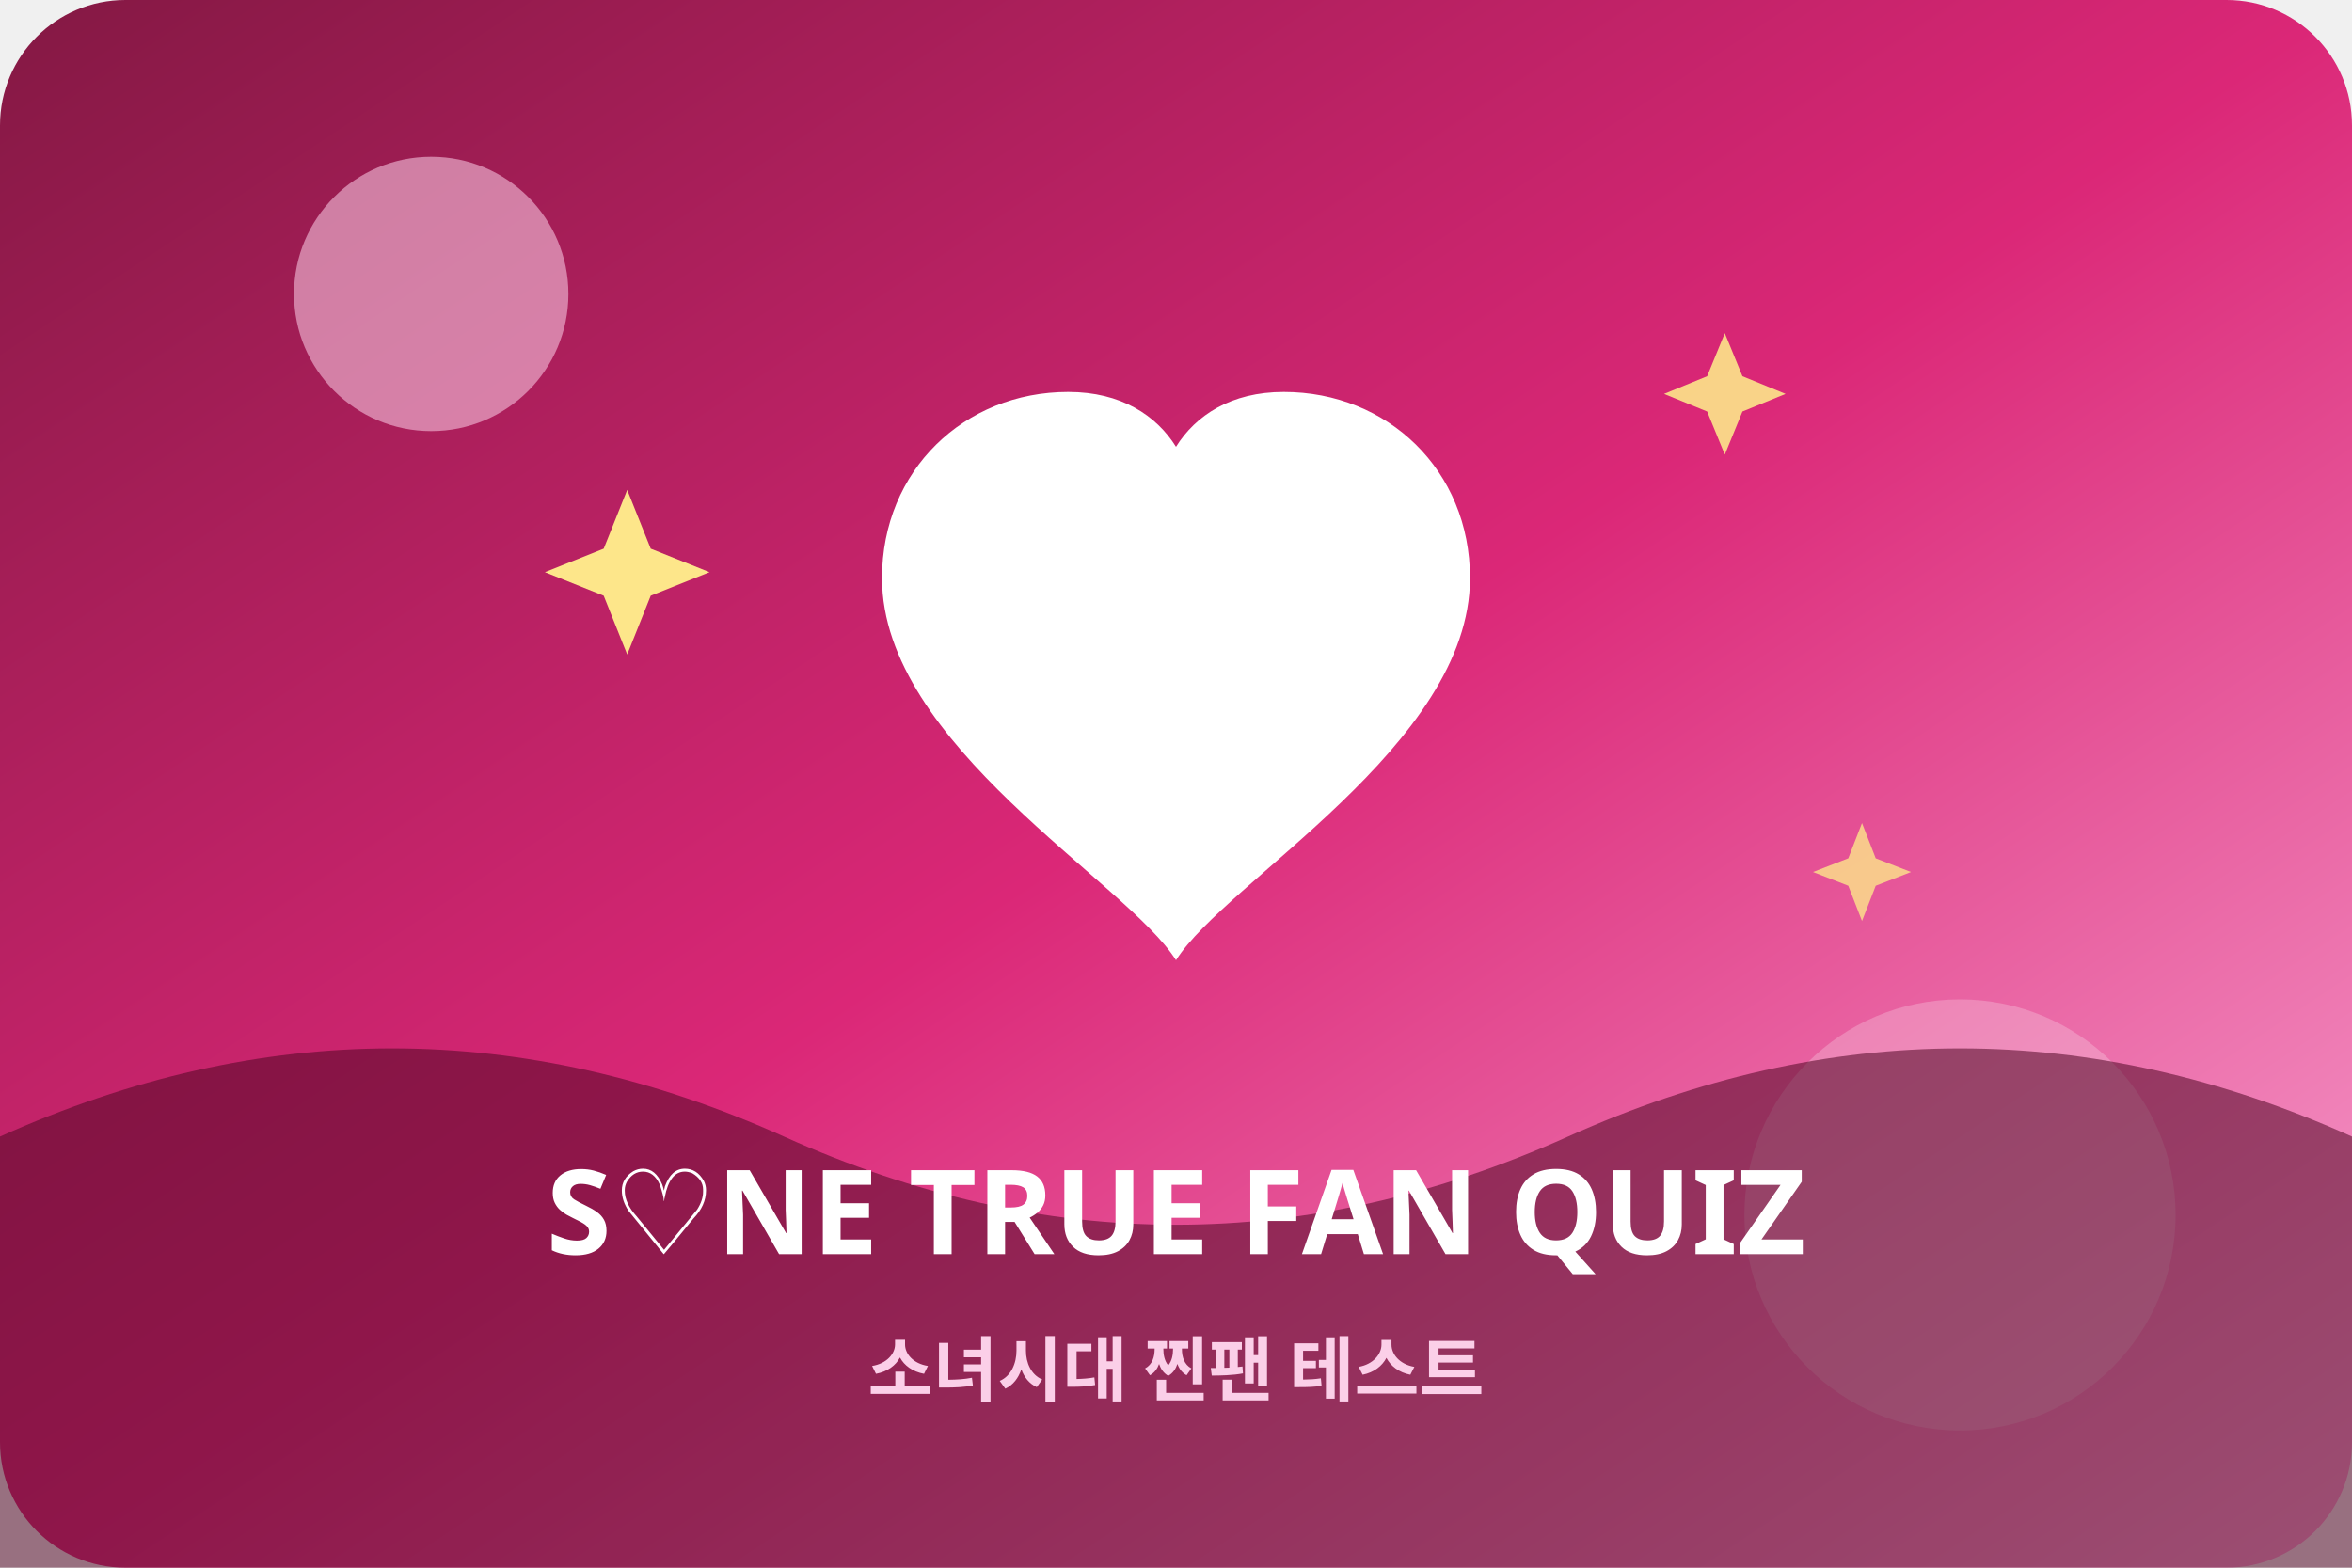
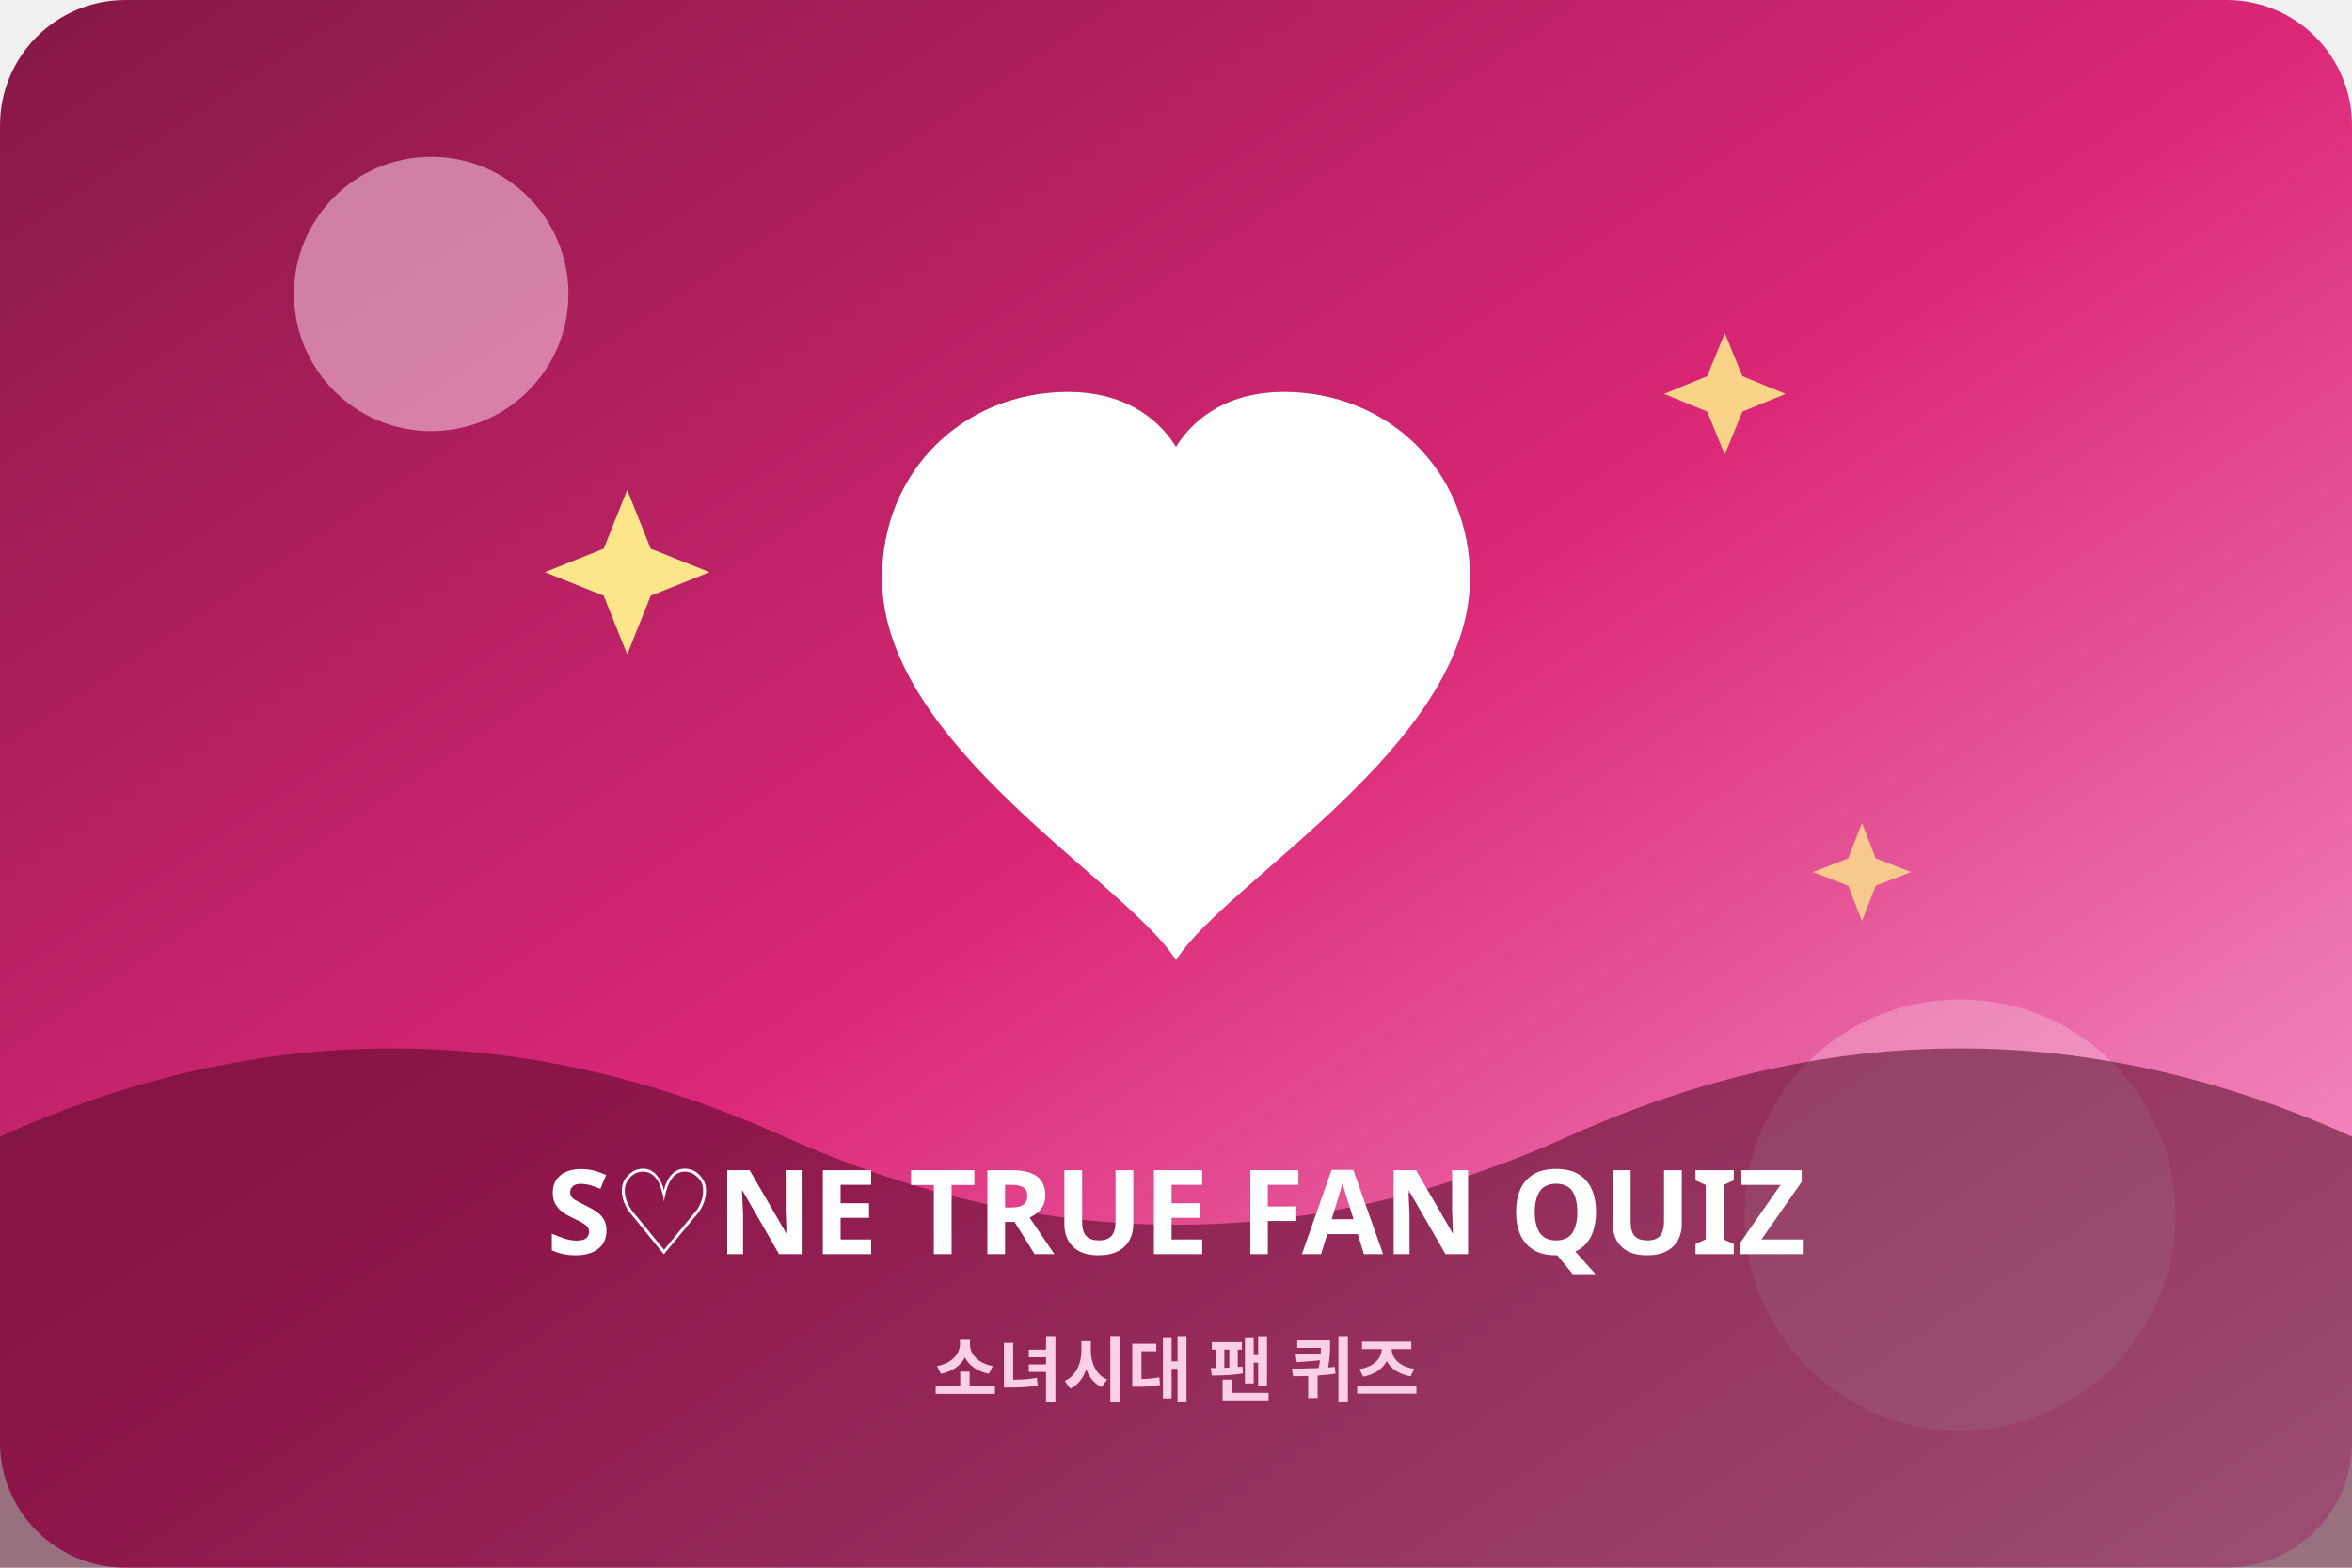
<svg xmlns="http://www.w3.org/2000/svg" viewBox="0 0 1200 800" role="img" aria-labelledby="t d">
  <defs>
    <linearGradient id="g" x1="0" y1="0" x2="1" y2="1">
      <stop stop-color="#831843" />
      <stop offset=".5" stop-color="#db2777" />
      <stop offset="1" stop-color="#f9a8d4" />
    </linearGradient>
  </defs>
  <rect width="1200" height="800" rx="64" fill="url(#g)" />
  <circle cx="220" cy="150" r="70" fill="#fbcfe8" opacity=".55" />
  <circle cx="1000" cy="620" r="110" fill="#fdf2f8" opacity=".25" />
  <path d="M0 580q200-90 400 0t400 0t400 0v220H0z" fill="#500724" opacity=".55" />
  <g transform="translate(600 340)" fill="#fff">
    <path d="M0 150C-25 110-150 40-150-45c0-55 42-95 95-95 27 0 45 12 55 28 10-16 28-28 55-28 53 0 95 40 95 95C150 40 25 110 0 150z" />
  </g>
  <g fill="#fde68a">
    <path d="m320 250 12 30 30 12-30 12-12 30-12-30-30-12 30-12z" />
    <path d="m880 170 9 22 22 9-22 9-9 22-9-22-22-9 22-9z" opacity=".9" />
    <path d="m950 420 7 18 18 7-18 7-7 18-7-18-18-7 18-7z" opacity=".8" />
  </g>
  <text x="600" y="640" text-anchor="middle" fill="#fff" font-family="system-ui,sans-serif" font-size="60" font-weight="900">S♡NE TRUE FAN QUIZ</text>
-   <text x="600" y="712" text-anchor="middle" fill="#fbcfe8" font-family="system-ui,sans-serif" font-size="36" font-weight="700">소녀시대 찐팬 테스트</text>
+   <text x="600" y="712" text-anchor="middle" fill="#fbcfe8" font-family="system-ui,sans-serif" font-size="36" font-weight="700">소녀시대 팬 퀴즈</text>
</svg>
